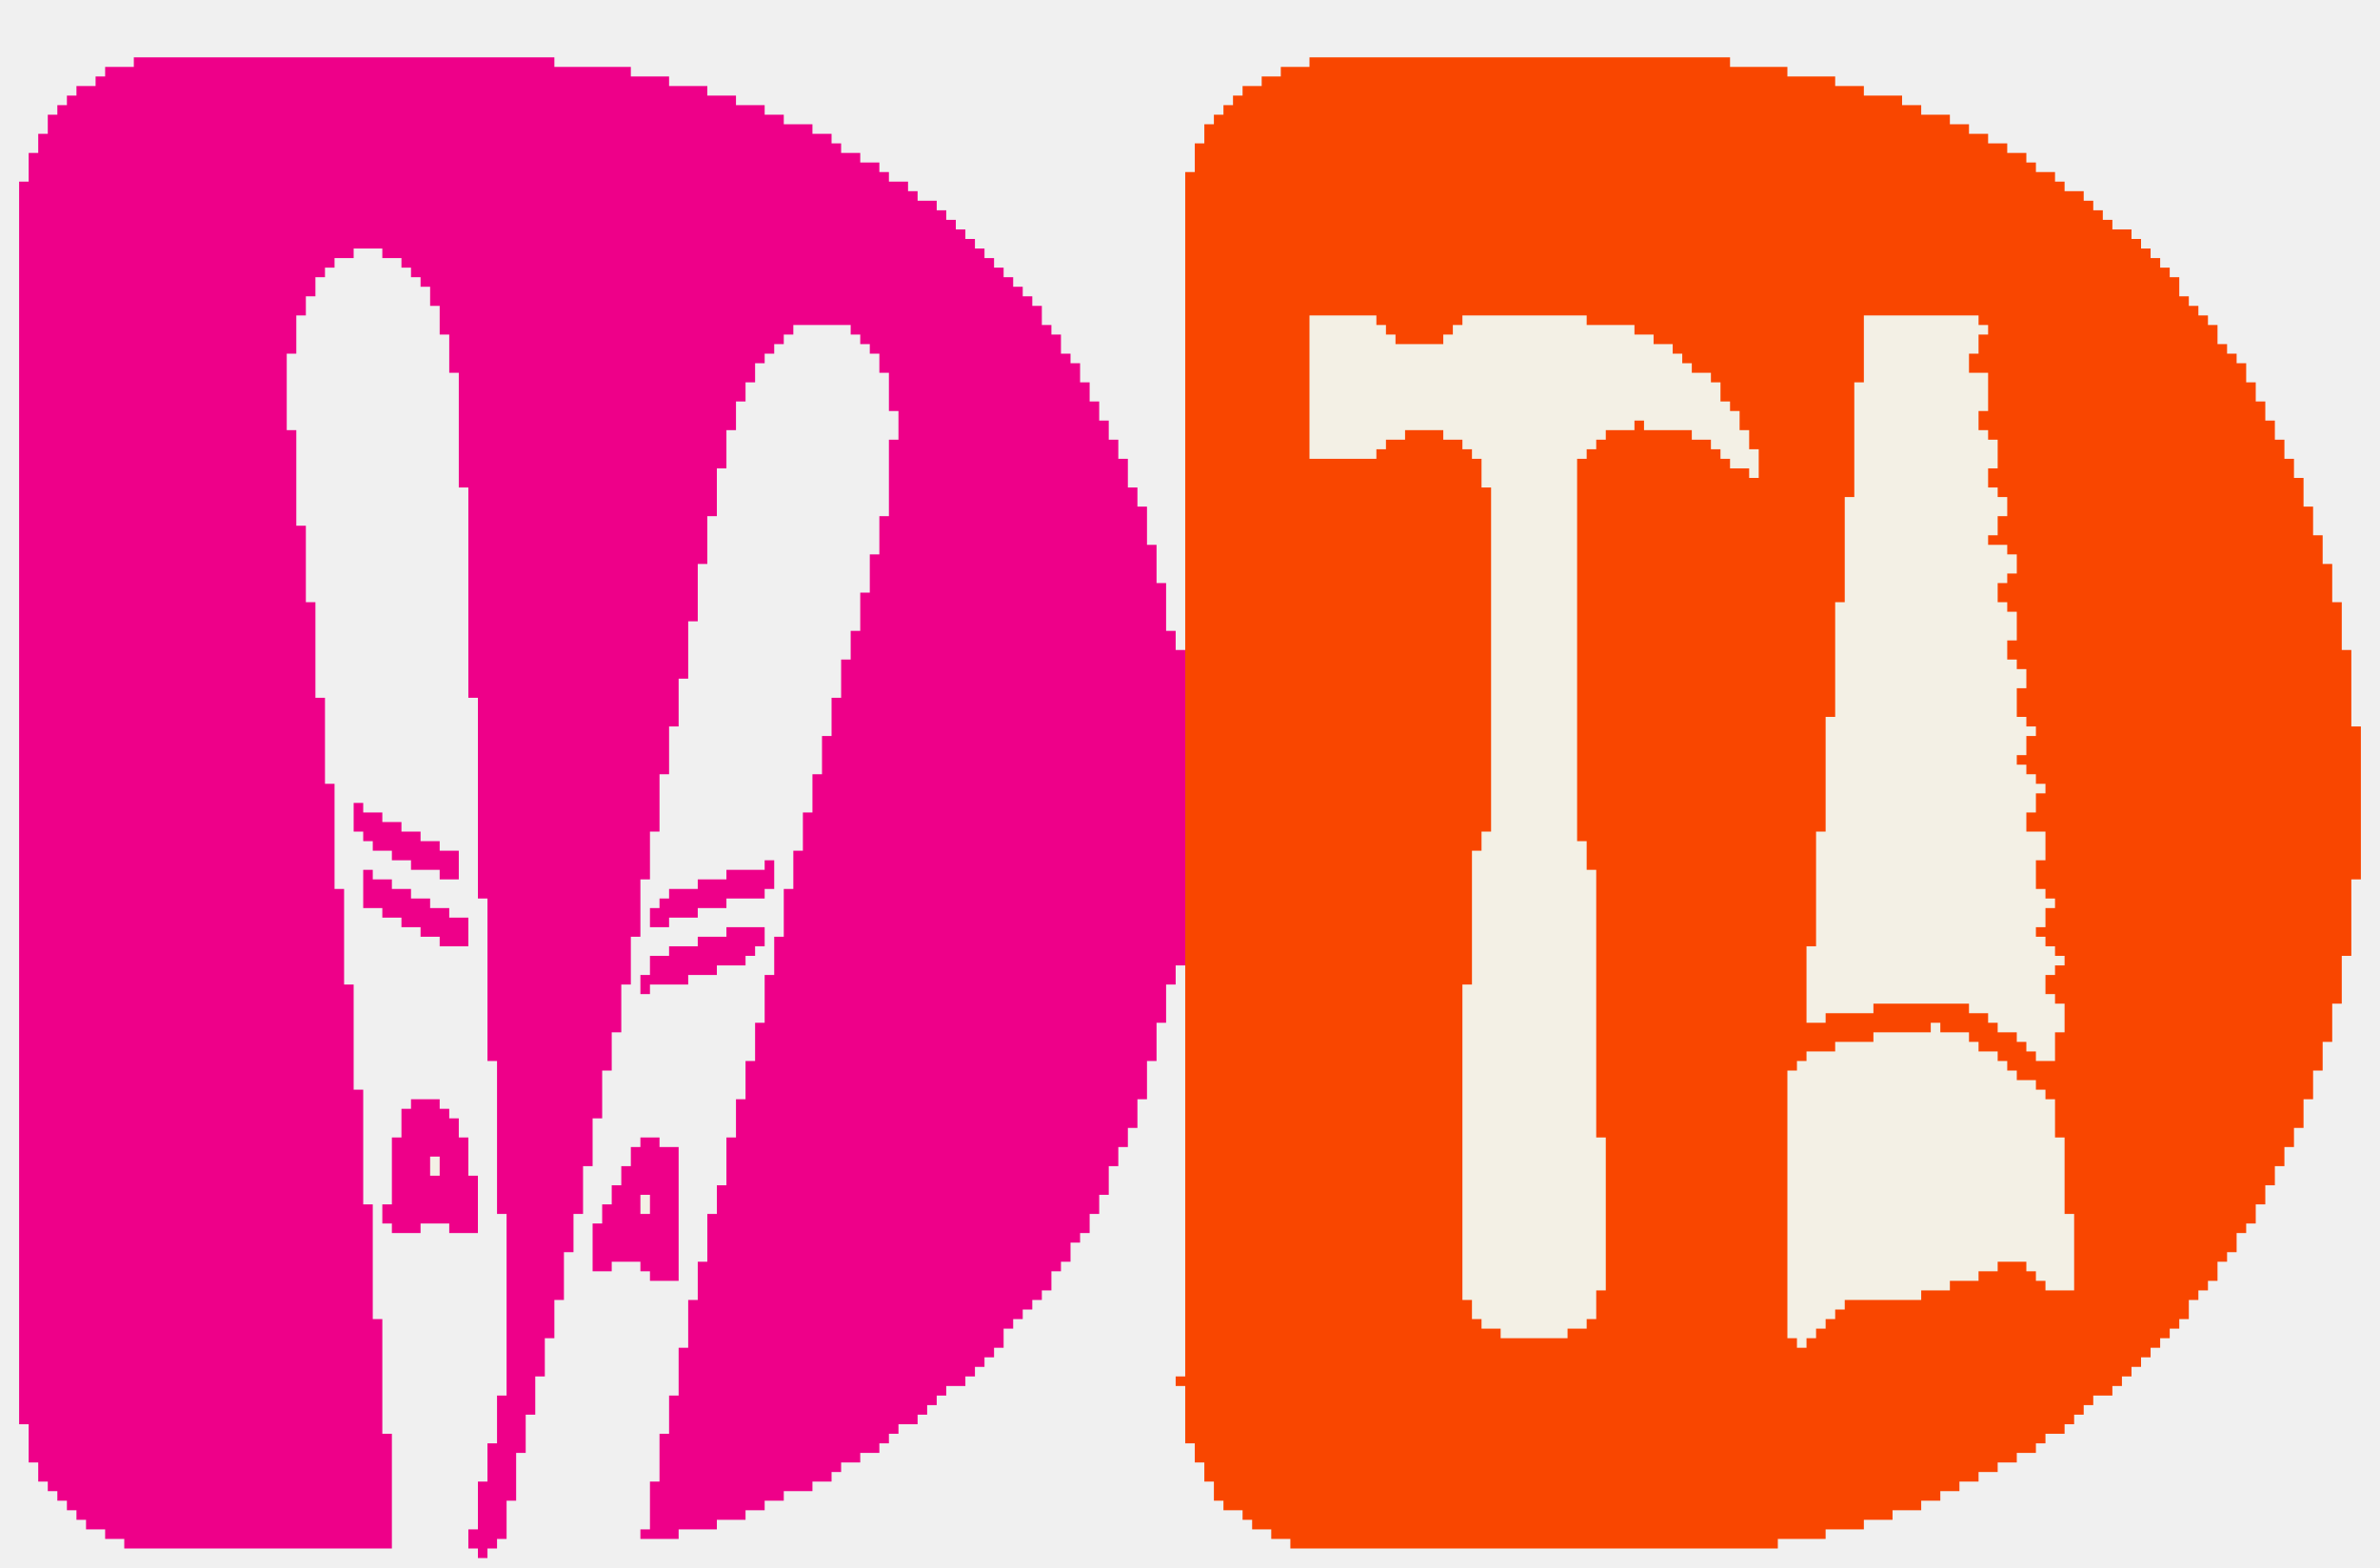
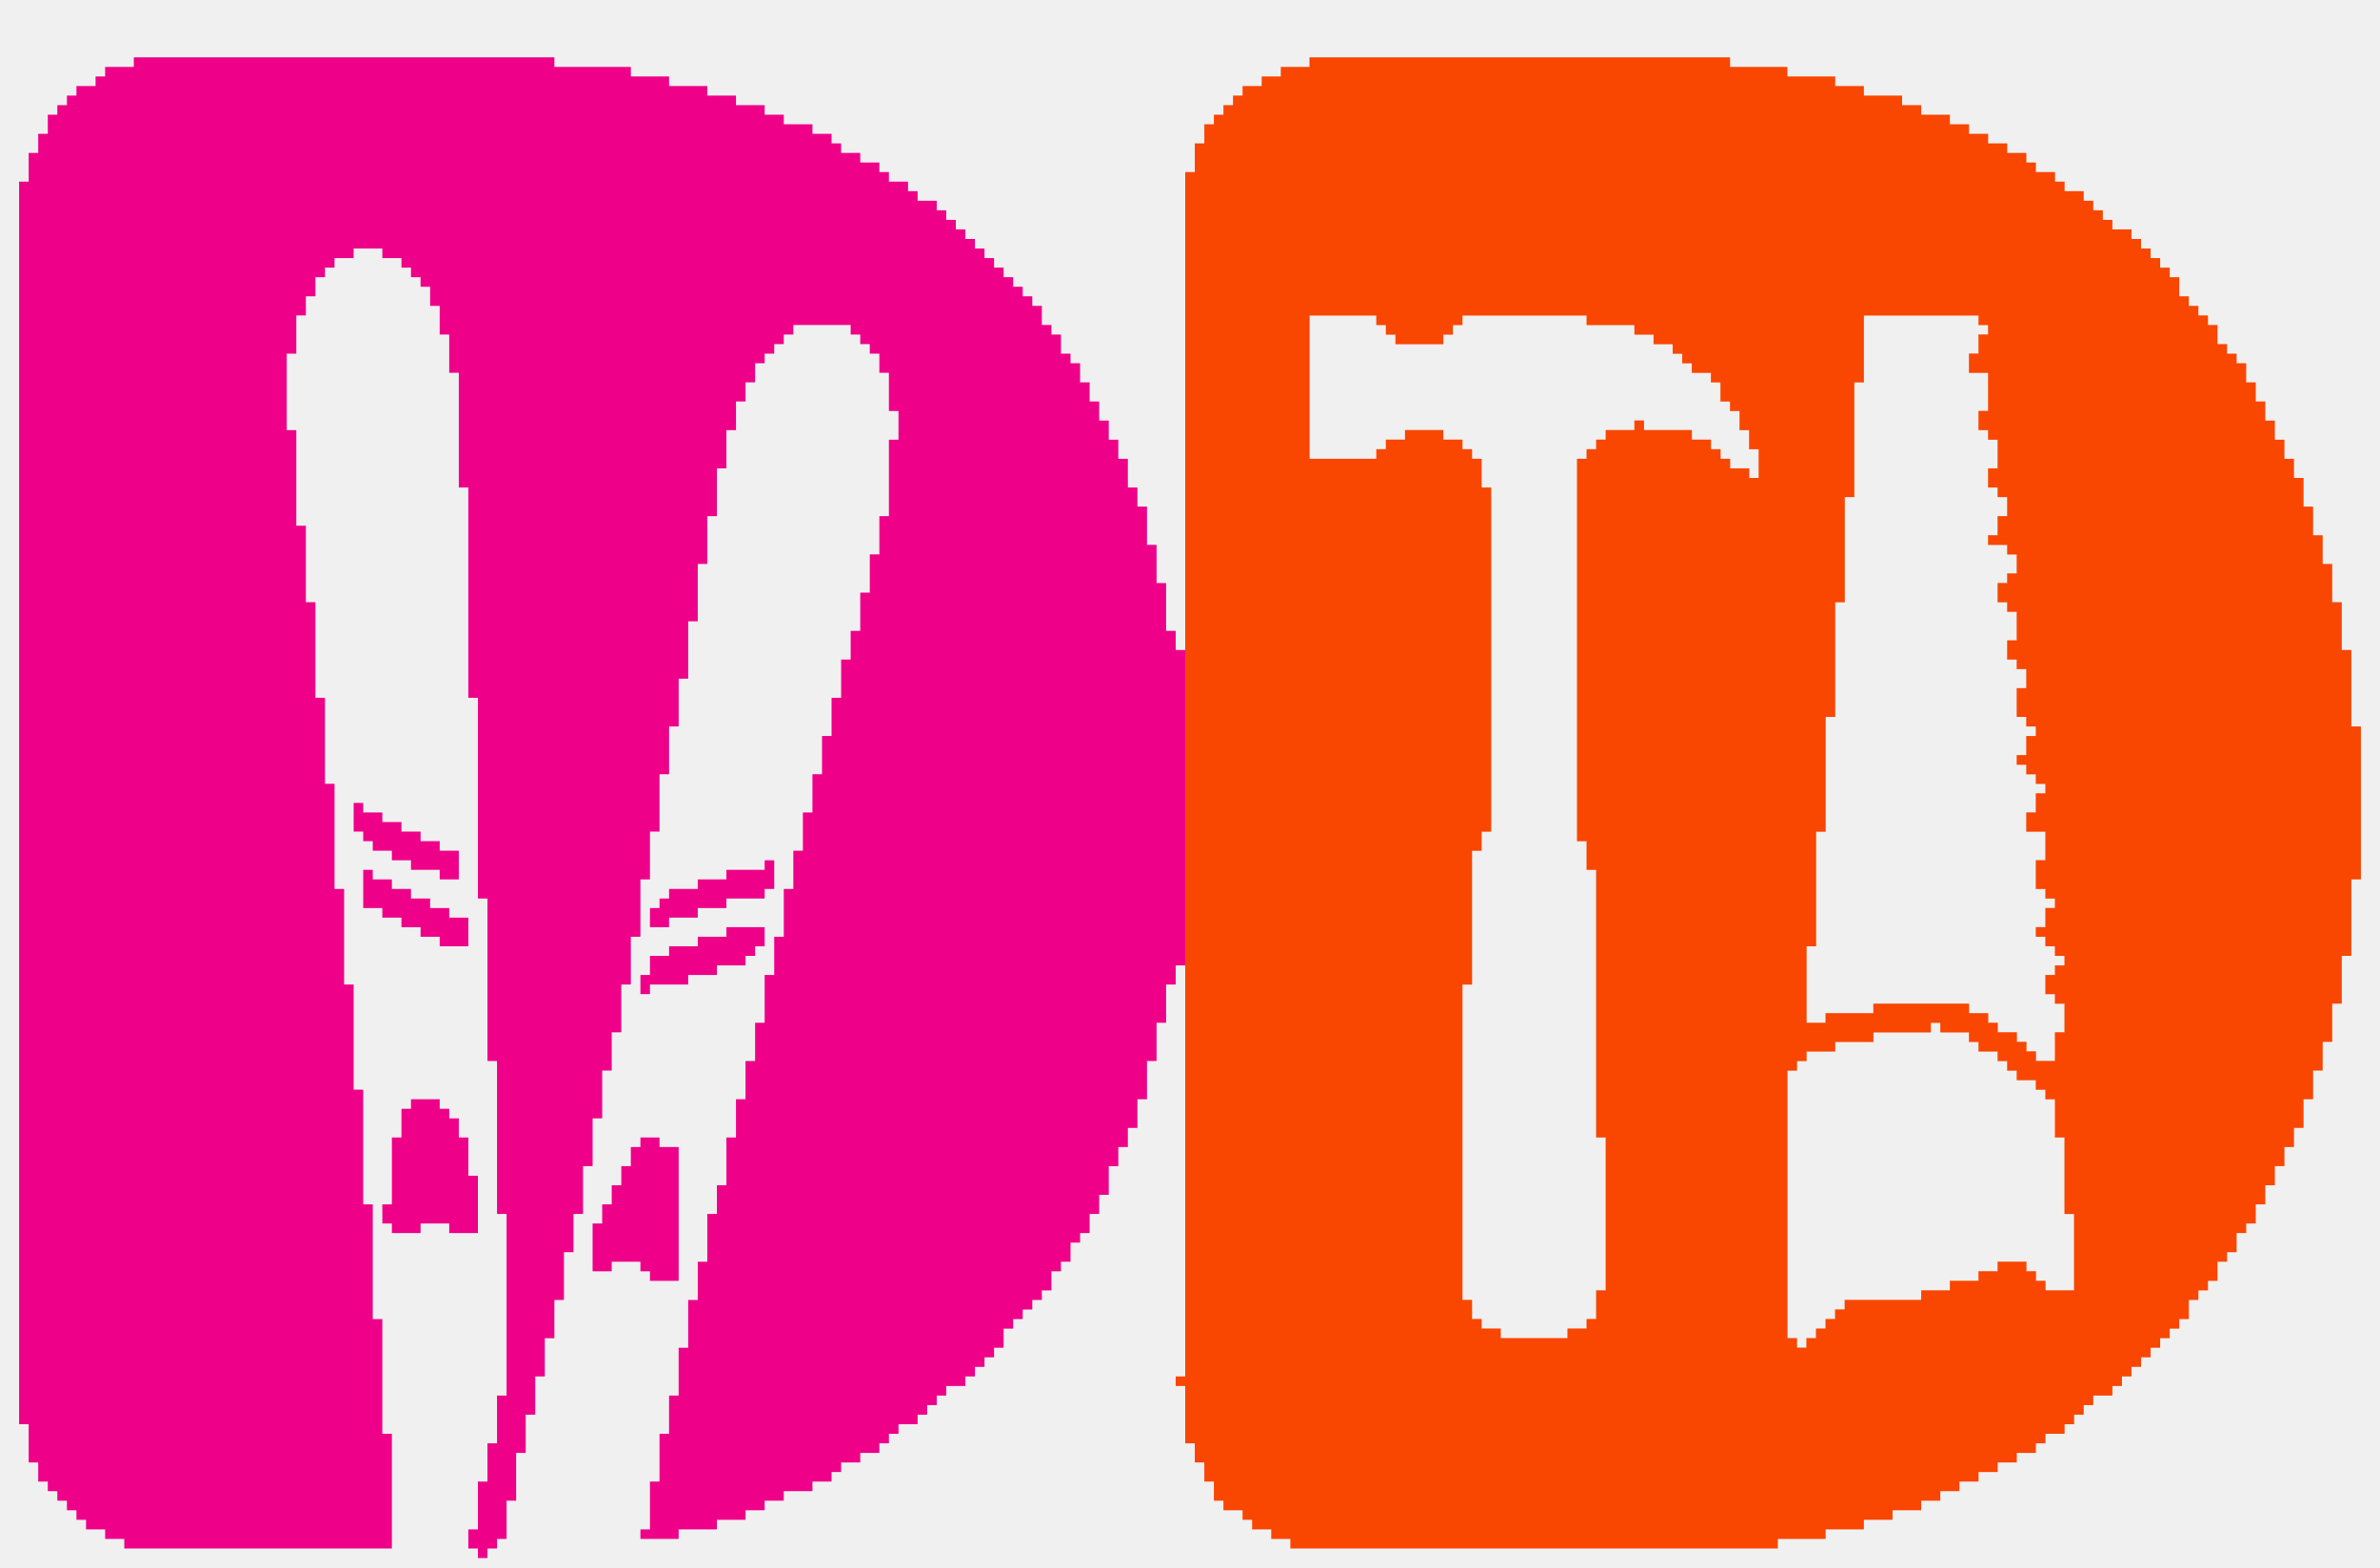
<svg xmlns="http://www.w3.org/2000/svg" viewBox="0 0 249 164" role="img" aria-labelledby="title">
+   <defs>
+     <mask id="tool-cutouts" maskUnits="userSpaceOnUse" x="0" y="0" width="249" height="164" mask-type="luminance">
+       <rect x="0" y="0" width="249" height="164" fill="#fff" />
+       <path d="M168,135 L167,135 L167,138 L166,138 L166,139 L164,139 L164,140 L157,140 L157,139 L155,139 L155,138 L154,138 L154,136 L153,136 L153,103 L154,103 L154,89 L155,89 L155,87 L156,87 L156,51 L155,51 L155,48 L154,48 L154,47 L153,47 L153,46 L151,46 L151,45 L147,45 L147,46 L145,46 L145,47 L144,47 L144,48 L137,48 L137,33 L144,33 L144,34 L145,34 L145,35 L146,35 L146,36 L151,36 L151,35 L152,35 L152,34 L153,34 L153,33 L166,33 L166,34 L171,34 L171,35 L173,35 L173,36 L175,36 L175,37 L176,37 L176,38 L177,38 L177,39 L179,39 L179,40 L180,40 L180,42 L181,42 L181,43 L182,43 L182,45 L183,45 L183,47 L184,47 L184,50 L183,50 L183,49 L181,49 L181,48 L180,48 L180,47 L179,47 L179,46 L177,46 L177,45 L172,45 L172,44 L171,44 L171,45 L168,45 L168,46 L167,46 L167,47 L166,47 L166,48 L165,48 L165,88 L166,88 L166,91 L167,91 L167,119 L168,119Z" fill="#000" />
+       <path d="M212,81 L213,81 L213,82 L214,82 L214,83 L213,83 L213,85 L212,85 L212,87 L214,87 L214,90 L213,90 L213,93 L214,93 L214,94 L215,94 L215,95 L214,95 L214,97 L213,97 L213,98 L214,98 L214,99 L215,99 L215,100 L216,100 L216,101 L215,101 L215,102 L214,102 L214,104 L215,104 L215,105 L216,105 L216,108 L215,108 L215,111 L213,111 L213,110 L212,110 L212,109 L211,109 L211,108 L209,108 L209,107 L208,107 L208,106 L206,106 L206,105 L196,105 L196,106 L191,106 L191,107 L189,107 L189,99 L190,99 L190,87 L191,87 L191,75 L192,75 L192,63 L193,63 L193,52 L194,52 L194,40 L195,40 L195,33 L207,33 L207,34 L208,34 L208,35 L207,35 L207,37 L206,37 L206,39 L208,39 L208,43 L207,43 L207,45 L208,45 L208,46 L209,46 L209,49 L208,49 L208,51 L209,51 L209,52 L210,52 L210,54 L209,54 L209,56 L208,56 L208,57 L210,57 L210,58 L211,58 L211,60 L210,60 L210,61 L209,61 L209,63 L210,63 L210,64 L211,64 L211,67 L210,67 L210,69 L211,69 L211,70 L212,70 L212,72 L211,72 L211,75 L212,75 L212,76 L213,76 L213,77 L212,77 L212,79 L211,79 L211,80 L212,80Z" fill="#000" />
+       <path d="M192,110 L192,109 L196,109 L196,108 L202,108 L202,107 L203,107 L203,108 L206,108 L206,109 L207,109 L207,110 L209,110 L209,111 L210,111 L210,112 L211,112 L211,113 L213,113 L213,114 L214,114 L214,115 L215,115 L215,119 L216,119 L216,127 L217,127 L217,135 L214,135 L214,134 L213,134 L213,133 L212,133 L212,132 L209,132 L209,133 L207,133 L207,134 L204,134 L204,135 L201,135 L201,136 L193,136 L193,137 L192,137 L192,138 L191,138 L191,139 L190,139 L190,140 L189,140 L189,141 L188,141 L188,140 L187,140 L187,112 L188,112 L188,111 L189,111 L189,110Z" fill="#000" />
+       <path d="M205,126 L209,126 L209,125 L211,125 L211,118 L210,118 L210,117 L209,117 L209,116 L206,116 L206,117 L201,117 L201,118 L197,118 L197,119 L194,119 L194,120 L192,120 L192,122 L191,122 L191,128 L192,128 L192,130 L196,130 L196,129 L199,129 L199,128 L202,128 L202,127 L205,127Z" fill="#000" />
+     </mask>
+   </defs>
  <path fill="#ee0089" d="M71,120 L71,134 L68,134 L68,133 L67,133 L67,132 L64,132 L64,133 L62,133 L62,128 L63,128 L63,126 L64,126 L64,124 L65,124 L65,122 L66,122 L66,120 L67,120 L67,119 L69,119 L69,120Z" />
  <path fill="#ee0089" d="M72,71 L71,71 L71,76 L70,76 L70,81 L69,81 L69,87 L68,87 L68,92 L67,92 L67,98 L66,98 L66,103 L65,103 L65,108 L64,108 L64,112 L63,112 L63,117 L62,117 L62,122 L61,122 L61,127 L60,127 L60,131 L59,131 L59,136 L58,136 L58,140 L57,140 L57,144 L56,144 L56,148 L55,148 L55,152 L54,152 L54,157 L53,157 L53,161 L52,161 L52,162 L51,162 L51,163 L50,163 L50,162 L49,162 L49,160 L50,160 L50,155 L51,155 L51,151 L52,151 L52,146 L53,146 L53,127 L52,127 L52,111 L51,111 L51,94 L50,94 L50,73 L49,73 L49,51 L48,51 L48,39 L47,39 L47,35 L46,35 L46,32 L45,32 L45,30 L44,30 L44,29 L43,29 L43,28 L42,28 L42,27 L40,27 L40,26 L37,26 L37,27 L35,27 L35,28 L34,28 L34,29 L33,29 L33,31 L32,31 L32,33 L31,33 L31,37 L30,37 L30,45 L31,45 L31,55 L32,55 L32,63 L33,63 L33,73 L34,73 L34,82 L35,82 L35,93 L36,93 L36,103 L37,103 L37,114 L38,114 L38,126 L39,126 L39,138 L40,138 L40,150 L41,150 L41,162 L13,162 L13,161 L11,161 L11,160 L9,160 L9,159 L8,159 L8,158 L7,158 L7,157 L6,157 L6,156 L5,156 L5,155 L4,155 L4,153 L3,153 L3,149 L2,149 L2,19 L3,19 L3,16 L4,16 L4,14 L5,14 L5,12 L6,12 L6,11 L7,11 L7,10 L8,10 L8,9 L10,9 L10,8 L11,8 L11,7 L14,7 L14,6 L58,6 L58,7 L66,7 L66,8 L70,8 L70,9 L74,9 L74,10 L77,10 L77,11 L80,11 L80,12 L82,12 L82,13 L85,13 L85,14 L87,14 L87,15 L88,15 L88,16 L90,16 L90,17 L92,17 L92,18 L93,18 L93,19 L95,19 L95,20 L96,20 L96,21 L98,21 L98,22 L99,22 L99,23 L100,23 L100,24 L101,24 L101,25 L102,25 L102,26 L103,26 L103,27 L104,27 L104,28 L105,28 L105,29 L106,29 L106,30 L107,30 L107,31 L108,31 L108,32 L109,32 L109,34 L110,34 L110,35 L111,35 L111,37 L112,37 L112,38 L113,38 L113,40 L114,40 L114,42 L115,42 L115,44 L116,44 L116,46 L117,46 L117,48 L118,48 L118,51 L119,51 L119,53 L120,53 L120,57 L121,57 L121,61 L122,61 L122,66 L123,66 L123,68 L124,68 L124,101 L123,101 L123,103 L122,103 L122,107 L121,107 L121,111 L120,111 L120,115 L119,115 L119,118 L118,118 L118,120 L117,120 L117,122 L116,122 L116,125 L115,125 L115,127 L114,127 L114,129 L113,129 L113,130 L112,130 L112,132 L111,132 L111,133 L110,133 L110,135 L109,135 L109,136 L108,136 L108,137 L107,137 L107,138 L106,138 L106,139 L105,139 L105,141 L104,141 L104,142 L103,142 L103,143 L102,143 L102,144 L101,144 L101,145 L99,145 L99,146 L98,146 L98,147 L97,147 L97,148 L96,148 L96,149 L94,149 L94,150 L93,150 L93,151 L92,151 L92,152 L90,152 L90,153 L88,153 L88,154 L87,154 L87,155 L85,155 L85,156 L82,156 L82,157 L80,157 L80,158 L78,158 L78,159 L75,159 L75,160 L71,160 L71,161 L67,161 L67,160 L68,160 L68,155 L69,155 L69,150 L70,150 L70,146 L71,146 L71,141 L72,141 L72,136 L73,136 L73,132 L74,132 L74,127 L75,127 L75,124 L76,124 L76,119 L77,119 L77,115 L78,115 L78,111 L79,111 L79,107 L80,107 L80,102 L81,102 L81,98 L82,98 L82,93 L83,93 L83,89 L84,89 L84,85 L85,85 L85,81 L86,81 L86,77 L87,77 L87,73 L88,73 L88,69 L89,69 L89,66 L90,66 L90,62 L91,62 L91,58 L92,58 L92,54 L93,54 L93,46 L94,46 L94,43 L93,43 L93,39 L92,39 L92,37 L91,37 L91,36 L90,36 L90,35 L89,35 L89,34 L83,34 L83,35 L82,35 L82,36 L81,36 L81,37 L80,37 L80,38 L79,38 L79,40 L78,40 L78,42 L77,42 L77,45 L76,45 L76,49 L75,49 L75,54 L74,54 L74,59 L73,59 L73,65 L72,65Z" />
  <path fill="#ee0089" d="M49,99 L46,99 L46,98 L44,98 L44,97 L42,97 L42,96 L40,96 L40,95 L38,95 L38,91 L39,91 L39,92 L41,92 L41,93 L43,93 L43,94 L45,94 L45,95 L47,95 L47,96 L49,96Z" />
  <path fill="#ee0089" d="M41,129 L41,128 L40,128 L40,126 L41,126 L41,119 L42,119 L42,116 L43,116 L43,115 L46,115 L46,116 L47,116 L47,117 L48,117 L48,119 L49,119 L49,123 L50,123 L50,129 L47,129 L47,128 L44,128 L44,129Z" />
  <path fill="#ee0089" d="M73,93 L73,92 L76,92 L76,91 L80,91 L80,90 L81,90 L81,93 L80,93 L80,94 L76,94 L76,95 L73,95 L73,96 L70,96 L70,97 L68,97 L68,95 L69,95 L69,94 L70,94 L70,93Z" />
  <path fill="#ee0089" d="M78,101 L75,101 L75,102 L72,102 L72,103 L68,103 L68,104 L67,104 L67,102 L68,102 L68,100 L70,100 L70,99 L73,99 L73,98 L76,98 L76,97 L80,97 L80,99 L79,99 L79,100 L78,100Z" />
  <path fill="#ee0089" d="M37,87 L37,84 L38,84 L38,85 L40,85 L40,86 L42,86 L42,87 L44,87 L44,88 L46,88 L46,89 L48,89 L48,92 L46,92 L46,91 L43,91 L43,90 L41,90 L41,89 L39,89 L39,88 L38,88 L38,87Z" />
  <path fill="#ee0089" d="M45,123 L46,123 L46,121 L45,121Z" />
  <path fill="#ee0089" d="M67,127 L68,127 L68,125 L67,125Z" />
-   <path fill="#f94600" d="M124,18 L125,18 L125,15 L126,15 L126,13 L127,13 L127,12 L128,12 L128,11 L129,11 L129,10 L130,10 L130,9 L132,9 L132,8 L134,8 L134,7 L137,7 L137,6 L181,6 L181,7 L187,7 L187,8 L192,8 L192,9 L195,9 L195,10 L199,10 L199,11 L201,11 L201,12 L204,12 L204,13 L206,13 L206,14 L208,14 L208,15 L210,15 L210,16 L212,16 L212,17 L213,17 L213,18 L215,18 L215,19 L216,19 L216,20 L218,20 L218,21 L219,21 L219,22 L220,22 L220,23 L221,23 L221,24 L223,24 L223,25 L224,25 L224,26 L225,26 L225,27 L226,27 L226,28 L227,28 L227,29 L228,29 L228,31 L229,31 L229,32 L230,32 L230,33 L231,33 L231,34 L232,34 L232,36 L233,36 L233,37 L234,37 L234,38 L235,38 L235,40 L236,40 L236,42 L237,42 L237,44 L238,44 L238,46 L239,46 L239,48 L240,48 L240,50 L241,50 L241,53 L242,53 L242,56 L243,56 L243,59 L244,59 L244,63 L245,63 L245,68 L246,68 L246,76 L247,76 L247,92 L246,92 L246,100 L245,100 L245,105 L244,105 L244,109 L243,109 L243,112 L242,112 L242,115 L241,115 L241,118 L240,118 L240,120 L239,120 L239,122 L238,122 L238,124 L237,124 L237,126 L236,126 L236,128 L235,128 L235,129 L234,129 L234,131 L233,131 L233,132 L232,132 L232,134 L231,134 L231,135 L230,135 L230,136 L229,136 L229,138 L228,138 L228,139 L227,139 L227,140 L226,140 L226,141 L225,141 L225,142 L224,142 L224,143 L223,143 L223,144 L222,144 L222,145 L221,145 L221,146 L219,146 L219,147 L218,147 L218,148 L217,148 L217,149 L216,149 L216,150 L214,150 L214,151 L213,151 L213,152 L211,152 L211,153 L209,153 L209,154 L207,154 L207,155 L205,155 L205,156 L203,156 L203,157 L201,157 L201,158 L198,158 L198,159 L195,159 L195,160 L191,160 L191,161 L186,161 L186,162 L135,162 L135,161 L133,161 L133,160 L131,160 L131,159 L130,159 L130,158 L128,158 L128,157 L127,157 L127,155 L126,155 L126,153 L125,153 L125,151 L124,151 L124,145 L123,145 L123,144 L124,144Z" />
-   <path fill="#f94600" d="M196,129 L196,130 L192,130 L192,128 L191,128 L191,122 L192,122 L192,120 L194,120 L194,119 L197,119 L197,118 L201,118 L201,117 L206,117 L206,116 L209,116 L209,117 L210,117 L210,118 L211,118 L211,125 L209,125 L209,126 L205,126 L205,127 L202,127 L202,128 L199,128 L199,129Z" />
-   <path fill="#f94600" d="M154,103 L153,103 L153,136 L154,136 L154,138 L155,138 L155,139 L157,139 L157,140 L164,140 L164,139 L166,139 L166,138 L167,138 L167,135 L168,135 L168,119 L167,119 L167,91 L166,91 L166,88 L165,88 L165,48 L166,48 L166,47 L167,47 L167,46 L168,46 L168,45 L171,45 L171,44 L172,44 L172,45 L177,45 L177,46 L179,46 L179,47 L180,47 L180,48 L181,48 L181,49 L183,49 L183,50 L184,50 L184,47 L183,47 L183,45 L182,45 L182,43 L181,43 L181,42 L180,42 L180,40 L179,40 L179,39 L177,39 L177,38 L176,38 L176,37 L175,37 L175,36 L173,36 L173,35 L171,35 L171,34 L166,34 L166,33 L153,33 L153,34 L152,34 L152,35 L151,35 L151,36 L146,36 L146,35 L145,35 L145,34 L144,34 L144,33 L137,33 L137,48 L144,48 L144,47 L145,47 L145,46 L147,46 L147,45 L151,45 L151,46 L153,46 L153,47 L154,47 L154,48 L155,48 L155,51 L156,51 L156,87 L155,87 L155,89 L154,89Z" />
-   <path fill="#f94600" d="M215,108 L216,108 L216,105 L215,105 L215,104 L214,104 L214,102 L215,102 L215,101 L216,101 L216,100 L215,100 L215,99 L214,99 L214,98 L213,98 L213,97 L214,97 L214,95 L215,95 L215,94 L214,94 L214,93 L213,93 L213,90 L214,90 L214,87 L212,87 L212,85 L213,85 L213,83 L214,83 L214,82 L213,82 L213,81 L212,81 L212,80 L211,80 L211,79 L212,79 L212,77 L213,77 L213,76 L212,76 L212,75 L211,75 L211,72 L212,72 L212,70 L211,70 L211,69 L210,69 L210,67 L211,67 L211,64 L210,64 L210,63 L209,63 L209,61 L210,61 L210,60 L211,60 L211,58 L210,58 L210,57 L208,57 L208,56 L209,56 L209,54 L210,54 L210,52 L209,52 L209,51 L208,51 L208,49 L209,49 L209,46 L208,46 L208,45 L207,45 L207,43 L208,43 L208,39 L206,39 L206,37 L207,37 L207,35 L208,35 L208,34 L207,34 L207,33 L195,33 L195,40 L194,40 L194,52 L193,52 L193,63 L192,63 L192,75 L191,75 L191,87 L190,87 L190,99 L189,99 L189,107 L191,107 L191,106 L196,106 L196,105 L206,105 L206,106 L208,106 L208,107 L209,107 L209,108 L211,108 L211,109 L212,109 L212,110 L213,110 L213,111 L215,111Z" />
-   <path fill="#f94600" d="M187,140 L188,140 L188,141 L189,141 L189,140 L190,140 L190,139 L191,139 L191,138 L192,138 L192,137 L193,137 L193,136 L201,136 L201,135 L204,135 L204,134 L207,134 L207,133 L209,133 L209,132 L212,132 L212,133 L213,133 L213,134 L214,134 L214,135 L217,135 L217,127 L216,127 L216,119 L215,119 L215,115 L214,115 L214,114 L213,114 L213,113 L211,113 L211,112 L210,112 L210,111 L209,111 L209,110 L207,110 L207,109 L206,109 L206,108 L203,108 L203,107 L202,107 L202,108 L196,108 L196,109 L192,109 L192,110 L189,110 L189,111 L188,111 L188,112 L187,112Z" />
-   <path fill="#f3f0e5" d="M168,135 L167,135 L167,138 L166,138 L166,139 L164,139 L164,140 L157,140 L157,139 L155,139 L155,138 L154,138 L154,136 L153,136 L153,103 L154,103 L154,89 L155,89 L155,87 L156,87 L156,51 L155,51 L155,48 L154,48 L154,47 L153,47 L153,46 L151,46 L151,45 L147,45 L147,46 L145,46 L145,47 L144,47 L144,48 L137,48 L137,33 L144,33 L144,34 L145,34 L145,35 L146,35 L146,36 L151,36 L151,35 L152,35 L152,34 L153,34 L153,33 L166,33 L166,34 L171,34 L171,35 L173,35 L173,36 L175,36 L175,37 L176,37 L176,38 L177,38 L177,39 L179,39 L179,40 L180,40 L180,42 L181,42 L181,43 L182,43 L182,45 L183,45 L183,47 L184,47 L184,50 L183,50 L183,49 L181,49 L181,48 L180,48 L180,47 L179,47 L179,46 L177,46 L177,45 L172,45 L172,44 L171,44 L171,45 L168,45 L168,46 L167,46 L167,47 L166,47 L166,48 L165,48 L165,88 L166,88 L166,91 L167,91 L167,119 L168,119Z" />
-   <path fill="#f3f0e5" d="M212,81 L213,81 L213,82 L214,82 L214,83 L213,83 L213,85 L212,85 L212,87 L214,87 L214,90 L213,90 L213,93 L214,93 L214,94 L215,94 L215,95 L214,95 L214,97 L213,97 L213,98 L214,98 L214,99 L215,99 L215,100 L216,100 L216,101 L215,101 L215,102 L214,102 L214,104 L215,104 L215,105 L216,105 L216,108 L215,108 L215,111 L213,111 L213,110 L212,110 L212,109 L211,109 L211,108 L209,108 L209,107 L208,107 L208,106 L206,106 L206,105 L196,105 L196,106 L191,106 L191,107 L189,107 L189,99 L190,99 L190,87 L191,87 L191,75 L192,75 L192,63 L193,63 L193,52 L194,52 L194,40 L195,40 L195,33 L207,33 L207,34 L208,34 L208,35 L207,35 L207,37 L206,37 L206,39 L208,39 L208,43 L207,43 L207,45 L208,45 L208,46 L209,46 L209,49 L208,49 L208,51 L209,51 L209,52 L210,52 L210,54 L209,54 L209,56 L208,56 L208,57 L210,57 L210,58 L211,58 L211,60 L210,60 L210,61 L209,61 L209,63 L210,63 L210,64 L211,64 L211,67 L210,67 L210,69 L211,69 L211,70 L212,70 L212,72 L211,72 L211,75 L212,75 L212,76 L213,76 L213,77 L212,77 L212,79 L211,79 L211,80 L212,80Z" />
-   <path fill="#f3f0e5" d="M192,110 L192,109 L196,109 L196,108 L202,108 L202,107 L203,107 L203,108 L206,108 L206,109 L207,109 L207,110 L209,110 L209,111 L210,111 L210,112 L211,112 L211,113 L213,113 L213,114 L214,114 L214,115 L215,115 L215,119 L216,119 L216,127 L217,127 L217,135 L214,135 L214,134 L213,134 L213,133 L212,133 L212,132 L209,132 L209,133 L207,133 L207,134 L204,134 L204,135 L201,135 L201,136 L193,136 L193,137 L192,137 L192,138 L191,138 L191,139 L190,139 L190,140 L189,140 L189,141 L188,141 L188,140 L187,140 L187,112 L188,112 L188,111 L189,111 L189,110Z" />
-   <path fill="#f3f0e5" d="M205,126 L209,126 L209,125 L211,125 L211,118 L210,118 L210,117 L209,117 L209,116 L206,116 L206,117 L201,117 L201,118 L197,118 L197,119 L194,119 L194,120 L192,120 L192,122 L191,122 L191,128 L192,128 L192,130 L196,130 L196,129 L199,129 L199,128 L202,128 L202,127 L205,127Z" />
-   <path fill="#f3f0e5" d="M67,127 L67,125 L68,125 L68,127Z" />
-   <path fill="#f3f0e5" d="M45,121 L46,121 L46,123 L45,123Z" />
+   <path fill="#f94600" d="M124,18 L125,18 L125,15 L126,15 L126,13 L127,13 L127,12 L128,12 L128,11 L129,11 L129,10 L130,10 L130,9 L132,9 L132,8 L134,8 L134,7 L137,7 L137,6 L181,6 L181,7 L187,7 L187,8 L192,8 L192,9 L195,9 L195,10 L199,10 L199,11 L201,11 L201,12 L204,12 L204,13 L206,13 L206,14 L208,14 L208,15 L210,15 L210,16 L212,16 L212,17 L213,17 L213,18 L215,18 L215,19 L216,19 L216,20 L218,20 L218,21 L219,21 L219,22 L220,22 L220,23 L221,23 L221,24 L223,24 L223,25 L224,25 L224,26 L225,26 L225,27 L226,27 L226,28 L227,28 L227,29 L228,29 L228,31 L229,31 L229,32 L230,32 L230,33 L231,33 L231,34 L232,34 L232,36 L233,36 L233,37 L234,37 L234,38 L235,38 L235,40 L236,40 L236,42 L237,42 L237,44 L238,44 L238,46 L239,46 L239,48 L240,48 L240,50 L241,50 L241,53 L242,53 L242,56 L243,56 L243,59 L244,59 L244,63 L245,63 L245,68 L246,68 L246,76 L247,76 L247,92 L246,92 L246,100 L245,100 L245,105 L244,105 L244,109 L243,109 L243,112 L242,112 L242,115 L241,115 L241,118 L240,118 L240,120 L239,120 L239,122 L238,122 L238,124 L237,124 L237,126 L236,126 L236,128 L235,128 L235,129 L234,129 L234,131 L233,131 L233,132 L232,132 L232,134 L231,134 L231,135 L230,135 L230,136 L229,136 L229,138 L228,138 L228,139 L227,139 L227,140 L226,140 L226,141 L225,141 L225,142 L224,142 L224,143 L223,143 L223,144 L222,144 L222,145 L221,145 L221,146 L219,146 L219,147 L218,147 L218,148 L217,148 L217,149 L216,149 L216,150 L214,150 L214,151 L213,151 L213,152 L211,152 L211,153 L209,153 L209,154 L207,154 L207,155 L205,155 L205,156 L203,156 L203,157 L201,157 L201,158 L198,158 L198,159 L195,159 L195,160 L191,160 L191,161 L186,161 L186,162 L135,162 L135,161 L133,161 L133,160 L131,160 L131,159 L130,159 L130,158 L128,158 L128,157 L127,157 L127,155 L126,155 L126,153 L125,153 L125,151 L124,151 L124,145 L123,145 L123,144 L124,144Z" mask="url(#tool-cutouts)" />
+   <path fill="#f94600" d="M196,129 L196,130 L192,130 L192,128 L191,128 L191,122 L192,122 L192,120 L194,120 L194,119 L197,119 L197,118 L201,118 L201,117 L206,117 L206,116 L209,116 L209,117 L210,117 L210,118 L211,118 L211,125 L209,125 L209,126 L205,126 L205,127 L202,127 L202,128 L199,128 L199,129Z" mask="url(#tool-cutouts)" />
+   <path fill="#f94600" d="M154,103 L153,103 L153,136 L154,136 L154,138 L155,138 L155,139 L157,139 L157,140 L164,140 L164,139 L166,139 L166,138 L167,138 L167,135 L168,135 L168,119 L167,119 L167,91 L166,91 L166,88 L165,88 L165,48 L166,48 L166,47 L167,47 L167,46 L168,46 L168,45 L171,45 L171,44 L172,44 L172,45 L177,45 L177,46 L179,46 L179,47 L180,47 L180,48 L181,48 L181,49 L183,49 L183,50 L184,50 L184,47 L183,47 L183,45 L182,45 L182,43 L181,43 L181,42 L180,42 L180,40 L179,40 L179,39 L177,39 L177,38 L176,38 L176,37 L175,37 L175,36 L173,36 L173,35 L171,35 L171,34 L166,34 L166,33 L153,33 L153,34 L152,34 L152,35 L151,35 L151,36 L146,36 L146,35 L145,35 L145,34 L144,34 L144,33 L137,33 L137,48 L144,48 L144,47 L145,47 L145,46 L147,46 L147,45 L151,45 L151,46 L153,46 L153,47 L154,47 L154,48 L155,48 L155,51 L156,51 L156,87 L155,87 L155,89 L154,89Z" mask="url(#tool-cutouts)" />
+   <path fill="#f94600" d="M215,108 L216,108 L216,105 L215,105 L215,104 L214,104 L214,102 L215,102 L215,101 L216,101 L216,100 L215,100 L215,99 L214,99 L214,98 L213,98 L213,97 L214,97 L214,95 L215,95 L215,94 L214,94 L214,93 L213,93 L213,90 L214,90 L214,87 L212,87 L212,85 L213,85 L213,83 L214,83 L214,82 L213,82 L213,81 L212,81 L212,80 L211,80 L211,79 L212,79 L212,77 L213,77 L213,76 L212,76 L212,75 L211,75 L211,72 L212,72 L212,70 L211,70 L211,69 L210,69 L210,67 L211,67 L211,64 L210,64 L210,63 L209,63 L209,61 L210,61 L210,60 L211,60 L211,58 L210,58 L210,57 L208,57 L208,56 L209,56 L209,54 L210,54 L210,52 L209,52 L209,51 L208,51 L208,49 L209,49 L209,46 L208,46 L208,45 L207,45 L207,43 L208,43 L208,39 L206,39 L206,37 L207,37 L207,35 L208,35 L208,34 L207,34 L207,33 L195,33 L195,40 L194,40 L194,52 L193,52 L193,63 L192,63 L192,75 L191,75 L191,87 L190,87 L190,99 L189,99 L189,107 L191,107 L191,106 L196,106 L196,105 L206,105 L206,106 L208,106 L208,107 L209,107 L209,108 L211,108 L211,109 L212,109 L212,110 L213,110 L213,111 L215,111Z" mask="url(#tool-cutouts)" />
+   <path fill="#f94600" d="M187,140 L188,140 L188,141 L189,141 L189,140 L190,140 L190,139 L191,139 L191,138 L192,138 L192,137 L193,137 L193,136 L201,136 L201,135 L204,135 L204,134 L207,134 L207,133 L209,133 L209,132 L212,132 L212,133 L213,133 L213,134 L214,134 L214,135 L217,135 L217,127 L216,127 L216,119 L215,119 L215,115 L214,115 L214,114 L213,114 L213,113 L211,113 L211,112 L210,112 L210,111 L209,111 L209,110 L207,110 L207,109 L206,109 L206,108 L203,108 L203,107 L202,107 L202,108 L196,108 L196,109 L192,109 L192,110 L189,110 L189,111 L188,111 L188,112 L187,112Z" mask="url(#tool-cutouts)" />
+   <path fill="none" d="M67,127 L67,125 L68,125 L68,127Z" />
+   <path fill="none" d="M45,121 L46,121 L46,123 L45,123Z" />
</svg>
